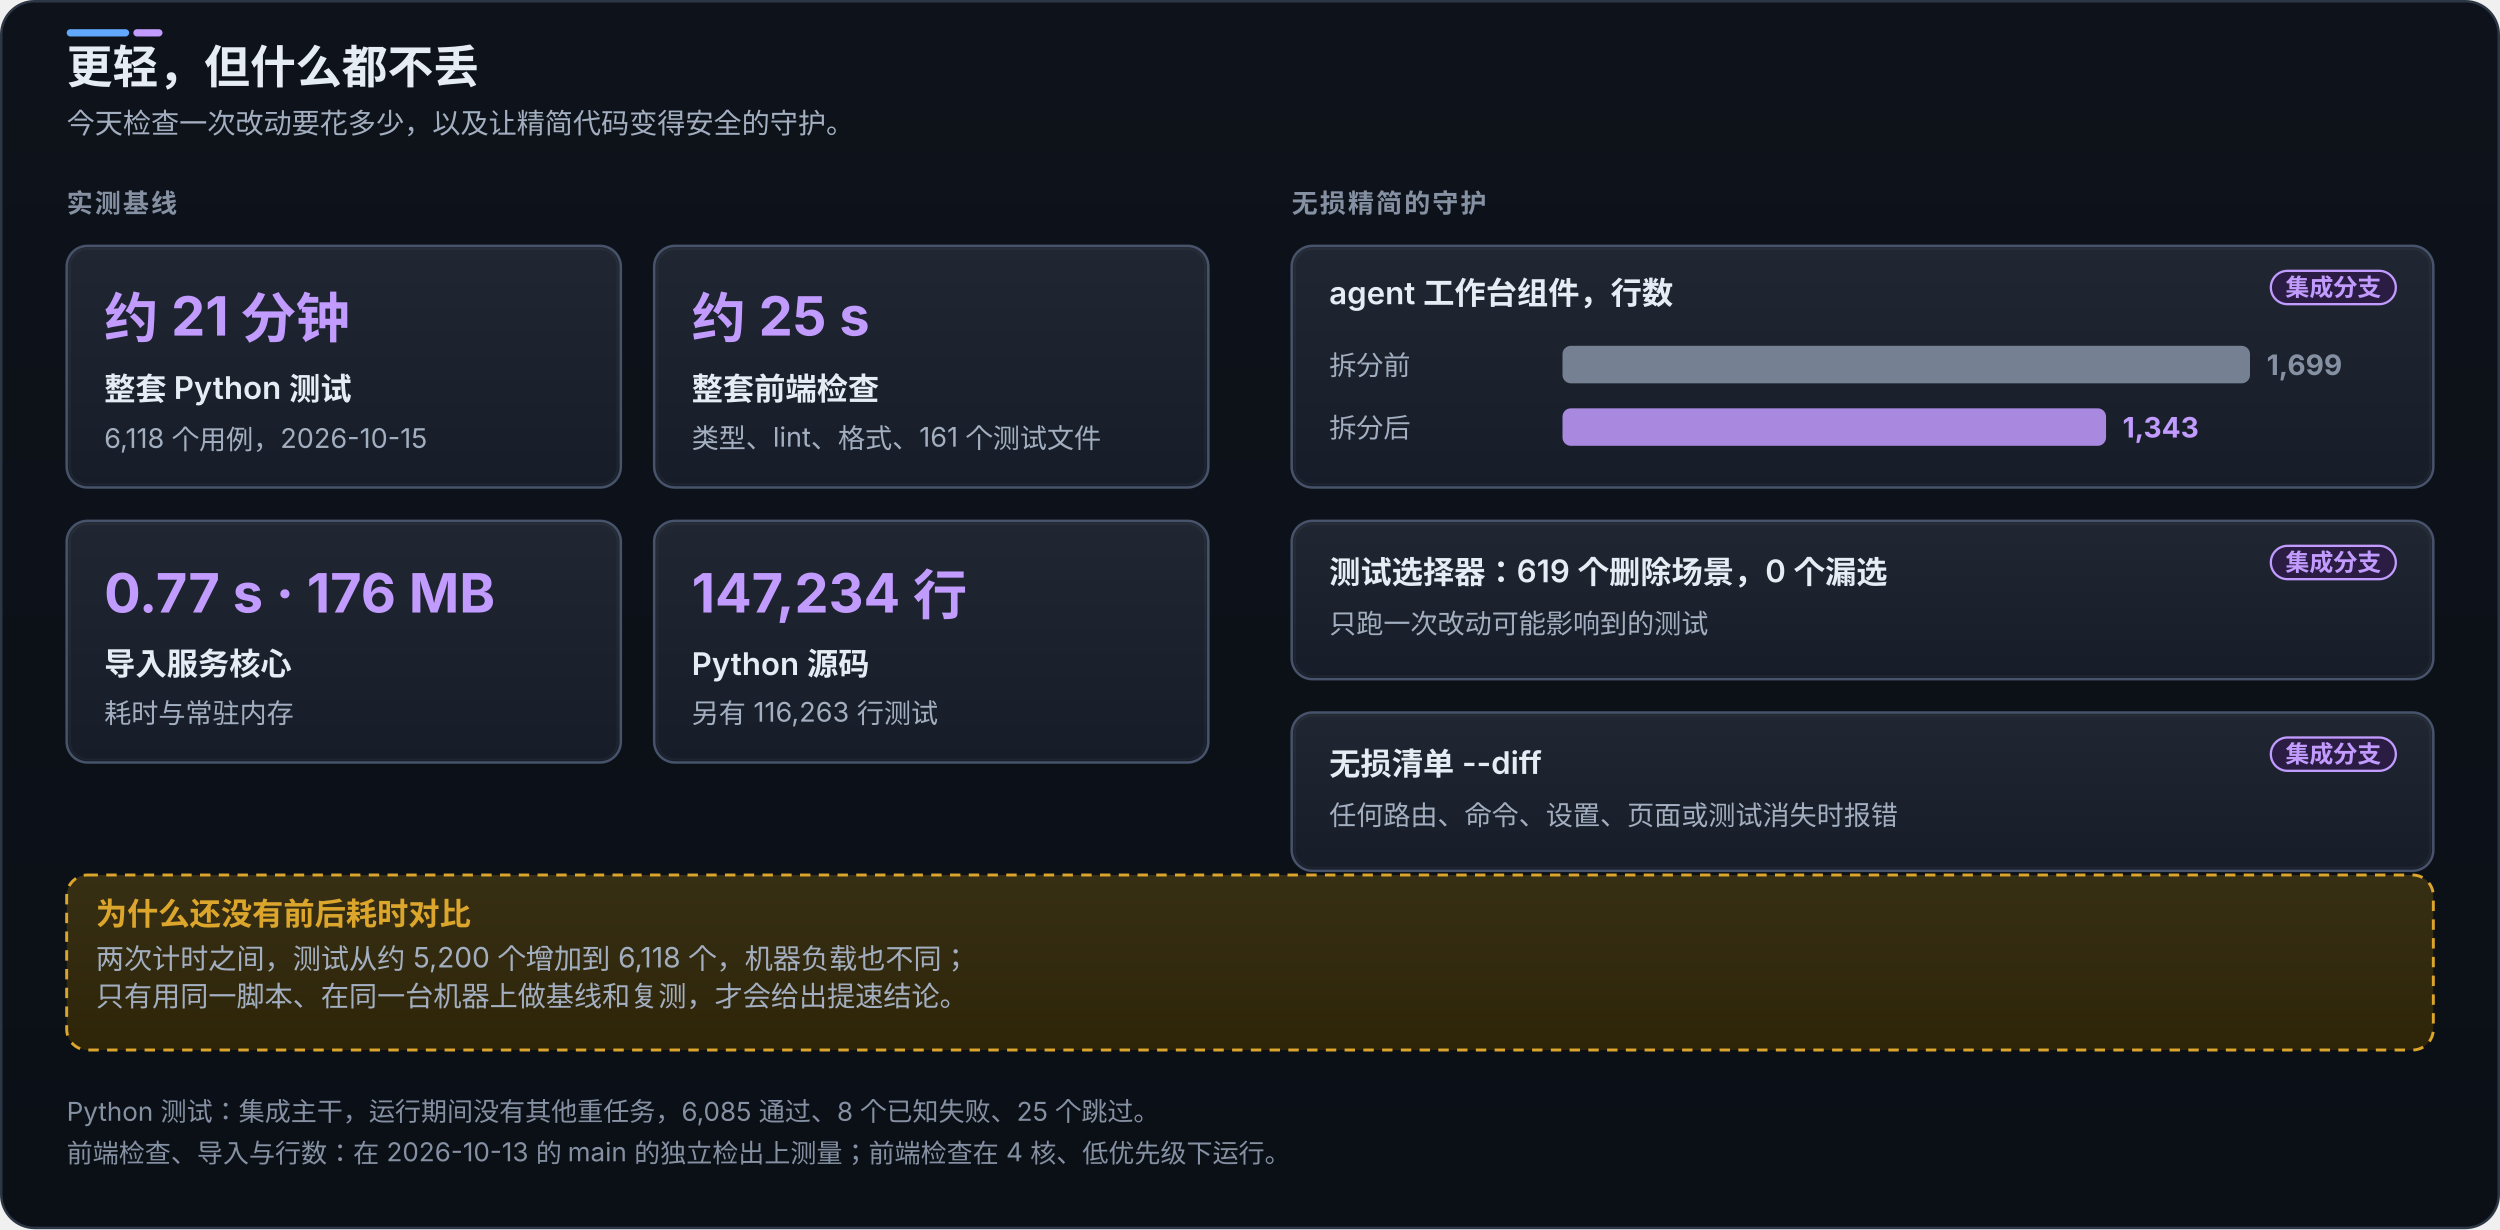
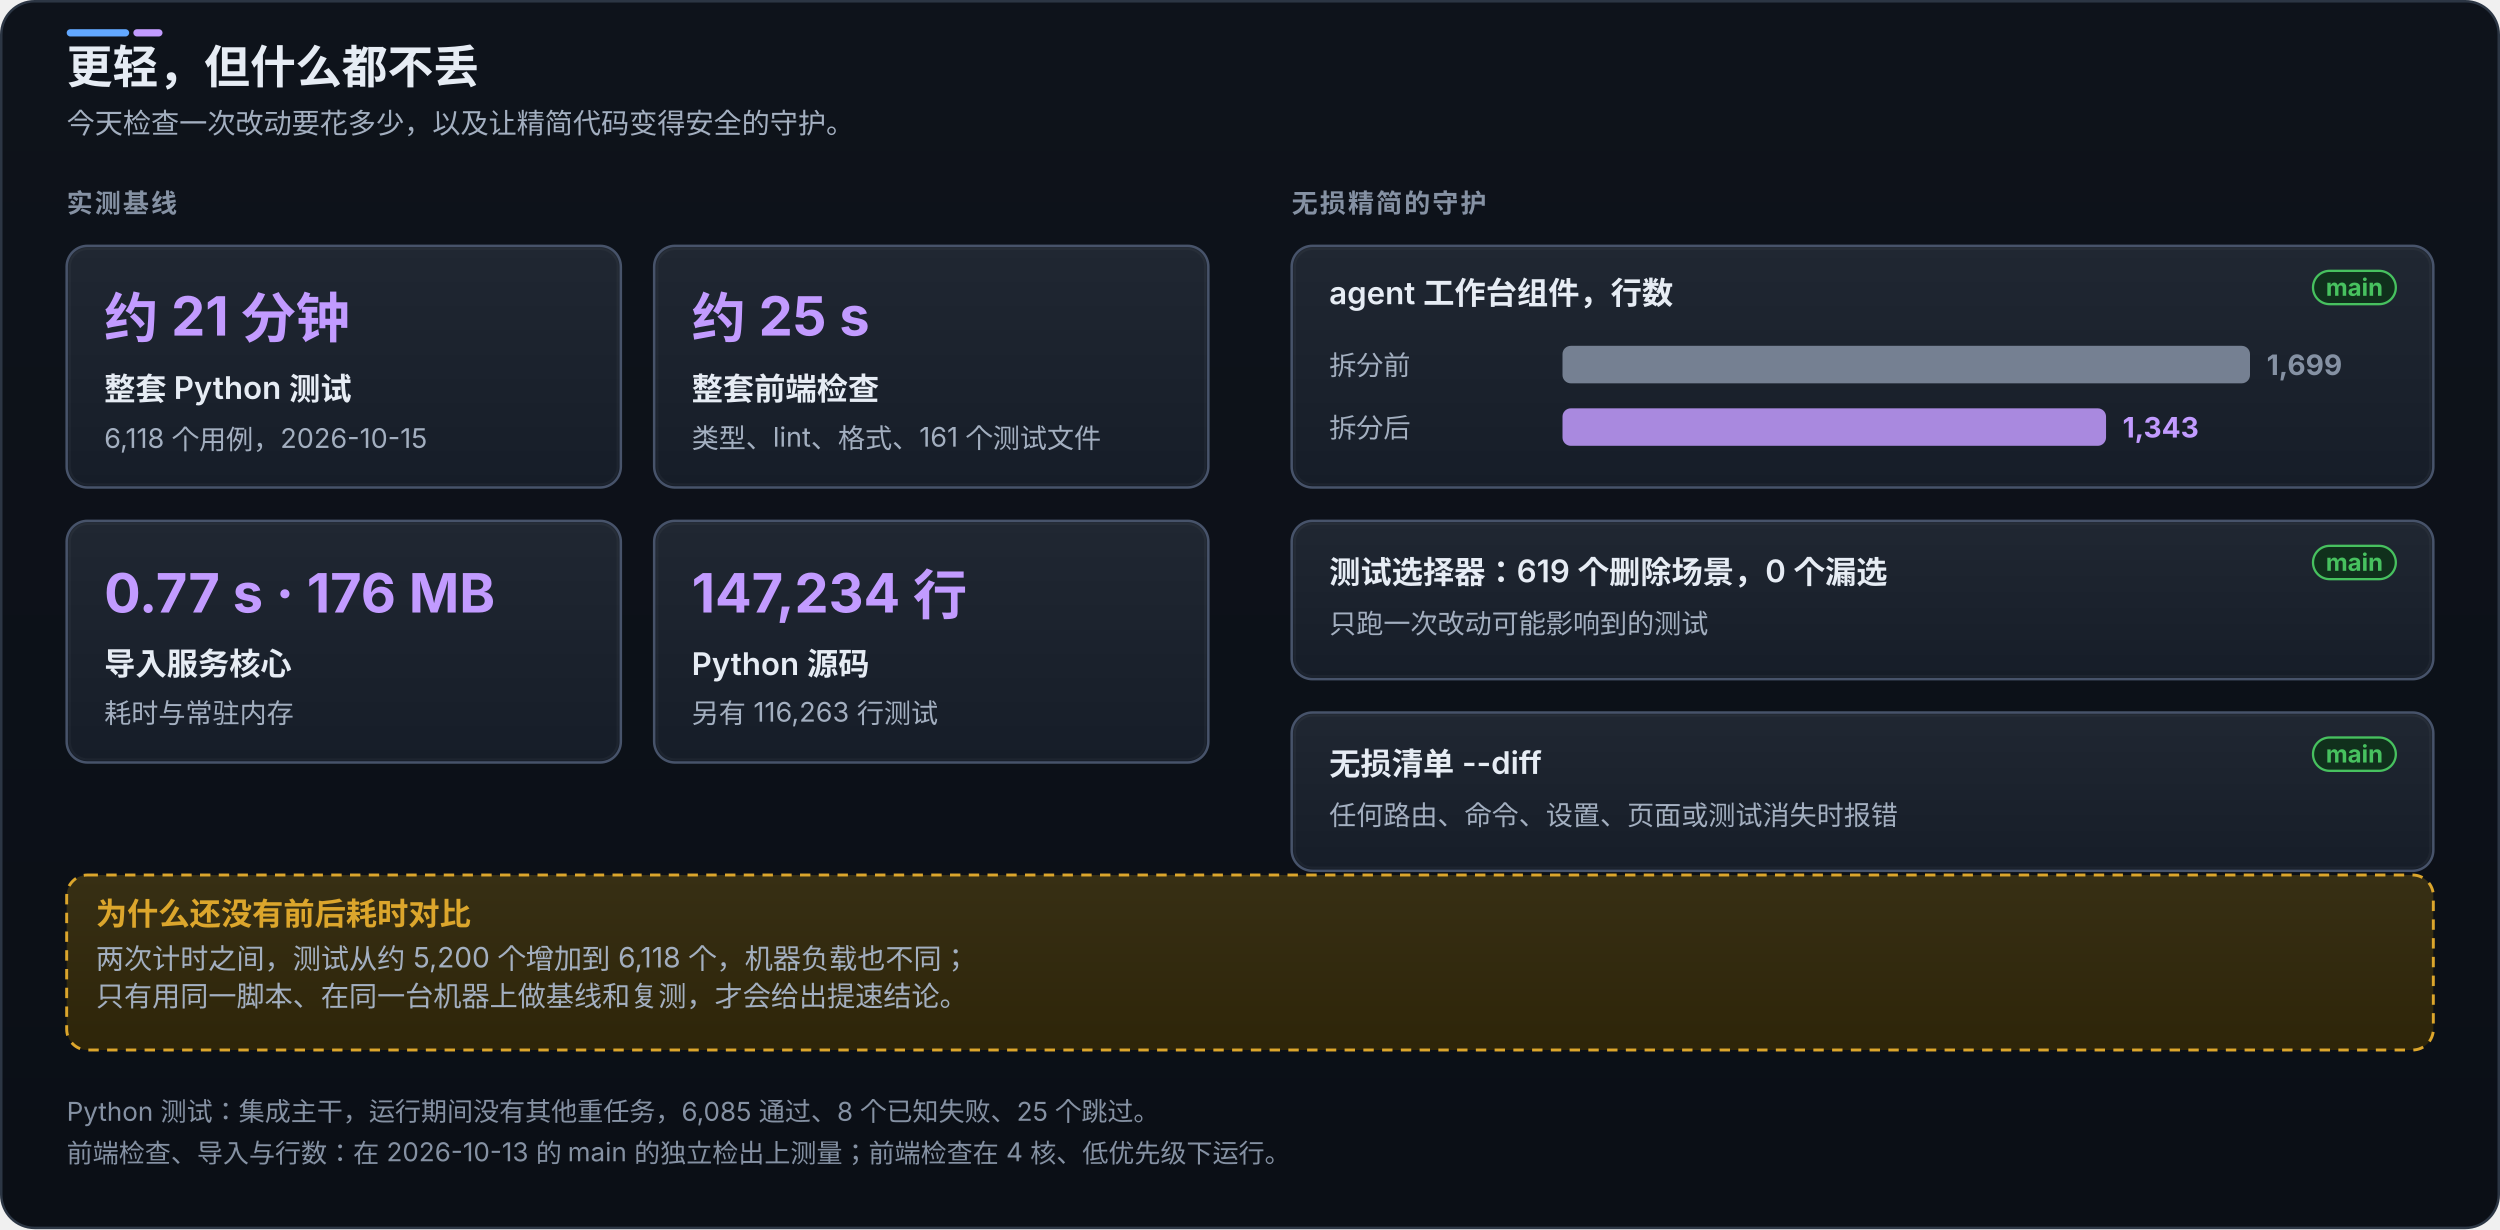
<svg xmlns="http://www.w3.org/2000/svg" viewBox="0 0 1200 590" width="1200" height="590" role="img" aria-labelledby="t d">
  <defs>
    <style>@media (prefers-reduced-motion: reduce) { * { animation: none !important; } }</style>
    <linearGradient id="g_box" x1="0" y1="0" x2="0" y2="1">
      <stop offset="0" stop-color="#202732" />
      <stop offset="1" stop-color="#161d28" />
    </linearGradient>
    <linearGradient id="g_gate" x1="0" y1="0" x2="0" y2="1">
      <stop offset="0" stop-color="#372f14" />
      <stop offset="1" stop-color="#2e2509" />
    </linearGradient>
    <linearGradient id="g_panel" x1="0" y1="0" x2="0" y2="1">
      <stop offset="0" stop-color="#0e131b" />
      <stop offset="1" stop-color="#0b0f16" />
    </linearGradient>
  </defs>
  <rect x="0.6" y="0.6" width="1198.8" height="588.8" rx="16" fill="url(#g_panel)" stroke="#2c3644" stroke-width="1.2" />
  <rect x="32" y="14" width="30" height="3.5" rx="1.75" fill="#62a8ff" />
  <rect x="64" y="14" width="14" height="3.5" rx="1.75" fill="#c29bff" />
  <text x="32" y="40" font-family="'Noto Sans SC', 'Source Han Sans SC', 'PingFang SC', 'Microsoft YaHei', Inter, -apple-system, 'Segoe UI', Roboto, 'Noto Sans', Helvetica, Arial, sans-serif" font-size="22" font-weight="700" text-anchor="start" fill="#e6ecf4">更轻，但什么都不丢</text>
  <text x="32" y="64" font-family="'Noto Sans SC', 'Source Han Sans SC', 'PingFang SC', 'Microsoft YaHei', Inter, -apple-system, 'Segoe UI', Roboto, 'Noto Sans', Helvetica, Arial, sans-serif" font-size="13.5" font-weight="400" text-anchor="start" fill="#a3afc0">今天检查一次改动要花多少，以及让精简代码变得安全的守护。</text>
  <text x="32" y="102" font-family="'Noto Sans SC', 'Source Han Sans SC', 'PingFang SC', 'Microsoft YaHei', Inter, -apple-system, 'Segoe UI', Roboto, 'Noto Sans', Helvetica, Arial, sans-serif" font-size="12.5" font-weight="700" text-anchor="start" fill="#8591a3" letter-spacing="0.08em">实测基线</text>
  <rect x="32" y="118" width="266" height="116" rx="10" fill="url(#g_box)" stroke="#47536a" stroke-width="1.2" />
  <rect x="33.5" y="119.5" width="263" height="113" rx="8.5" fill="none" stroke="#ffffff" stroke-opacity="0.035" stroke-width="1" />
  <text x="50" y="162" font-family="'Noto Sans SC', 'Source Han Sans SC', 'PingFang SC', 'Microsoft YaHei', Inter, -apple-system, 'Segoe UI', Roboto, 'Noto Sans', Helvetica, Arial, sans-serif" font-size="26" font-weight="700" text-anchor="start" fill="#c29bff">约 21 分钟</text>
  <text x="50" y="192" font-family="'Noto Sans SC', 'Source Han Sans SC', 'PingFang SC', 'Microsoft YaHei', Inter, -apple-system, 'Segoe UI', Roboto, 'Noto Sans', Helvetica, Arial, sans-serif" font-size="15" font-weight="600" text-anchor="start" fill="#e6ecf4">整套 Python 测试</text>
  <text x="50" y="215" font-family="'Noto Sans SC', 'Source Han Sans SC', 'PingFang SC', 'Microsoft YaHei', Inter, -apple-system, 'Segoe UI', Roboto, 'Noto Sans', Helvetica, Arial, sans-serif" font-size="13" font-weight="400" text-anchor="start" fill="#a3afc0">6,118 个用例，2026-10-15</text>
  <rect x="314" y="118" width="266" height="116" rx="10" fill="url(#g_box)" stroke="#47536a" stroke-width="1.2" />
  <rect x="315.5" y="119.5" width="263" height="113" rx="8.5" fill="none" stroke="#ffffff" stroke-opacity="0.035" stroke-width="1" />
  <text x="332" y="162" font-family="'Noto Sans SC', 'Source Han Sans SC', 'PingFang SC', 'Microsoft YaHei', Inter, -apple-system, 'Segoe UI', Roboto, 'Noto Sans', Helvetica, Arial, sans-serif" font-size="26" font-weight="700" text-anchor="start" fill="#c29bff">约 25 s</text>
  <text x="332" y="192" font-family="'Noto Sans SC', 'Source Han Sans SC', 'PingFang SC', 'Microsoft YaHei', Inter, -apple-system, 'Segoe UI', Roboto, 'Noto Sans', Helvetica, Arial, sans-serif" font-size="15" font-weight="600" text-anchor="start" fill="#e6ecf4">整套前端检查</text>
  <text x="332" y="215" font-family="'Noto Sans SC', 'Source Han Sans SC', 'PingFang SC', 'Microsoft YaHei', Inter, -apple-system, 'Segoe UI', Roboto, 'Noto Sans', Helvetica, Arial, sans-serif" font-size="13" font-weight="400" text-anchor="start" fill="#a3afc0">类型、lint、格式、161 个测试文件</text>
  <rect x="32" y="250" width="266" height="116" rx="10" fill="url(#g_box)" stroke="#47536a" stroke-width="1.2" />
  <rect x="33.5" y="251.5" width="263" height="113" rx="8.5" fill="none" stroke="#ffffff" stroke-opacity="0.035" stroke-width="1" />
  <text x="50" y="294" font-family="'Noto Sans SC', 'Source Han Sans SC', 'PingFang SC', 'Microsoft YaHei', Inter, -apple-system, 'Segoe UI', Roboto, 'Noto Sans', Helvetica, Arial, sans-serif" font-size="26" font-weight="700" text-anchor="start" fill="#c29bff">0.77 s · 176 MB</text>
  <text x="50" y="324" font-family="'Noto Sans SC', 'Source Han Sans SC', 'PingFang SC', 'Microsoft YaHei', Inter, -apple-system, 'Segoe UI', Roboto, 'Noto Sans', Helvetica, Arial, sans-serif" font-size="15" font-weight="600" text-anchor="start" fill="#e6ecf4">导入服务核心</text>
  <text x="50" y="347" font-family="'Noto Sans SC', 'Source Han Sans SC', 'PingFang SC', 'Microsoft YaHei', Inter, -apple-system, 'Segoe UI', Roboto, 'Noto Sans', Helvetica, Arial, sans-serif" font-size="13" font-weight="400" text-anchor="start" fill="#a3afc0">耗时与常驻内存</text>
  <rect x="314" y="250" width="266" height="116" rx="10" fill="url(#g_box)" stroke="#47536a" stroke-width="1.2" />
  <rect x="315.5" y="251.5" width="263" height="113" rx="8.5" fill="none" stroke="#ffffff" stroke-opacity="0.035" stroke-width="1" />
  <text x="332" y="294" font-family="'Noto Sans SC', 'Source Han Sans SC', 'PingFang SC', 'Microsoft YaHei', Inter, -apple-system, 'Segoe UI', Roboto, 'Noto Sans', Helvetica, Arial, sans-serif" font-size="26" font-weight="700" text-anchor="start" fill="#c29bff">147,234 行</text>
  <text x="332" y="324" font-family="'Noto Sans SC', 'Source Han Sans SC', 'PingFang SC', 'Microsoft YaHei', Inter, -apple-system, 'Segoe UI', Roboto, 'Noto Sans', Helvetica, Arial, sans-serif" font-size="15" font-weight="600" text-anchor="start" fill="#e6ecf4">Python 源码</text>
  <text x="332" y="347" font-family="'Noto Sans SC', 'Source Han Sans SC', 'PingFang SC', 'Microsoft YaHei', Inter, -apple-system, 'Segoe UI', Roboto, 'Noto Sans', Helvetica, Arial, sans-serif" font-size="13" font-weight="400" text-anchor="start" fill="#a3afc0">另有 116,263 行测试</text>
  <text x="620" y="102" font-family="'Noto Sans SC', 'Source Han Sans SC', 'PingFang SC', 'Microsoft YaHei', Inter, -apple-system, 'Segoe UI', Roboto, 'Noto Sans', Helvetica, Arial, sans-serif" font-size="12.5" font-weight="700" text-anchor="start" fill="#8591a3" letter-spacing="0.08em">无损精简的守护</text>
  <rect x="620" y="118" width="548" height="116" rx="10" fill="url(#g_box)" stroke="#47536a" stroke-width="1.2" />
  <rect x="621.5" y="119.5" width="545" height="113" rx="8.5" fill="none" stroke="#ffffff" stroke-opacity="0.035" stroke-width="1" />
  <text x="638" y="146" font-family="'Noto Sans SC', 'Source Han Sans SC', 'PingFang SC', 'Microsoft YaHei', Inter, -apple-system, 'Segoe UI', Roboto, 'Noto Sans', Helvetica, Arial, sans-serif" font-size="15" font-weight="600" text-anchor="start" fill="#e6ecf4">agent 工作台组件，行数</text>
-   <rect x="1090.0" y="130" width="60.0" height="16" rx="8" fill="#2a1c42" stroke="#c29bff" stroke-width="1.1" />
-   <text x="1120.0" y="142" font-family="'Noto Sans SC', 'Source Han Sans SC', 'PingFang SC', 'Microsoft YaHei', Inter, -apple-system, 'Segoe UI', Roboto, 'Noto Sans', Helvetica, Arial, sans-serif" font-size="11.5" font-weight="700" text-anchor="middle" fill="#c29bff">集成分支</text>
+   <rect x="1110.24" y="130" width="39.76" height="16" rx="8" fill="#10301c" stroke="#47c15f" stroke-width="1.1" />
+   <text x="1130.12" y="142" font-family="'Noto Sans SC', 'Source Han Sans SC', 'PingFang SC', 'Microsoft YaHei', Inter, -apple-system, 'Segoe UI', Roboto, 'Noto Sans', Helvetica, Arial, sans-serif" font-size="11.5" font-weight="700" text-anchor="middle" fill="#47c15f">main</text>
  <text x="638" y="180" font-family="'Noto Sans SC', 'Source Han Sans SC', 'PingFang SC', 'Microsoft YaHei', Inter, -apple-system, 'Segoe UI', Roboto, 'Noto Sans', Helvetica, Arial, sans-serif" font-size="13" font-weight="400" text-anchor="start" fill="#a3afc0">拆分前</text>
  <rect x="750" y="166" width="330.0" height="18" rx="4" fill="#8591a3" fill-opacity="0.85" />
  <text x="1088.0" y="180" font-family="'Noto Sans SC', 'Source Han Sans SC', 'PingFang SC', 'Microsoft YaHei', Inter, -apple-system, 'Segoe UI', Roboto, 'Noto Sans', Helvetica, Arial, sans-serif" font-size="13.5" font-weight="700" text-anchor="start" fill="#8591a3">1,699</text>
  <text x="638" y="210" font-family="'Noto Sans SC', 'Source Han Sans SC', 'PingFang SC', 'Microsoft YaHei', Inter, -apple-system, 'Segoe UI', Roboto, 'Noto Sans', Helvetica, Arial, sans-serif" font-size="13" font-weight="400" text-anchor="start" fill="#a3afc0">拆分后</text>
  <rect x="750" y="196" width="260.9" height="18" rx="4" fill="#c29bff" fill-opacity="0.85" />
  <text x="1018.853" y="210" font-family="'Noto Sans SC', 'Source Han Sans SC', 'PingFang SC', 'Microsoft YaHei', Inter, -apple-system, 'Segoe UI', Roboto, 'Noto Sans', Helvetica, Arial, sans-serif" font-size="13.5" font-weight="700" text-anchor="start" fill="#c29bff">1,343</text>
  <rect x="620" y="250" width="548" height="76" rx="10" fill="url(#g_box)" stroke="#47536a" stroke-width="1.2" />
  <rect x="621.5" y="251.5" width="545" height="73" rx="8.5" fill="none" stroke="#ffffff" stroke-opacity="0.035" stroke-width="1" />
  <text x="638" y="280" font-family="'Noto Sans SC', 'Source Han Sans SC', 'PingFang SC', 'Microsoft YaHei', Inter, -apple-system, 'Segoe UI', Roboto, 'Noto Sans', Helvetica, Arial, sans-serif" font-size="15" font-weight="600" text-anchor="start" fill="#e6ecf4">测试选择器：619 个删除场景，0 个漏选</text>
  <text x="638" y="304" font-family="'Noto Sans SC', 'Source Han Sans SC', 'PingFang SC', 'Microsoft YaHei', Inter, -apple-system, 'Segoe UI', Roboto, 'Noto Sans', Helvetica, Arial, sans-serif" font-size="13" font-weight="400" text-anchor="start" fill="#a3afc0">只跑一次改动可能影响到的测试</text>
-   <rect x="1090.0" y="262" width="60.0" height="16" rx="8" fill="#2a1c42" stroke="#c29bff" stroke-width="1.1" />
-   <text x="1120.0" y="274" font-family="'Noto Sans SC', 'Source Han Sans SC', 'PingFang SC', 'Microsoft YaHei', Inter, -apple-system, 'Segoe UI', Roboto, 'Noto Sans', Helvetica, Arial, sans-serif" font-size="11.5" font-weight="700" text-anchor="middle" fill="#c29bff">集成分支</text>
+   <rect x="1110.24" y="262" width="39.76" height="16" rx="8" fill="#10301c" stroke="#47c15f" stroke-width="1.1" />
+   <text x="1130.12" y="274" font-family="'Noto Sans SC', 'Source Han Sans SC', 'PingFang SC', 'Microsoft YaHei', Inter, -apple-system, 'Segoe UI', Roboto, 'Noto Sans', Helvetica, Arial, sans-serif" font-size="11.5" font-weight="700" text-anchor="middle" fill="#47c15f">main</text>
  <rect x="620" y="342" width="548" height="76" rx="10" fill="url(#g_box)" stroke="#47536a" stroke-width="1.2" />
  <rect x="621.5" y="343.5" width="545" height="73" rx="8.5" fill="none" stroke="#ffffff" stroke-opacity="0.035" stroke-width="1" />
  <text x="638" y="372" font-family="'Noto Sans SC', 'Source Han Sans SC', 'PingFang SC', 'Microsoft YaHei', Inter, -apple-system, 'Segoe UI', Roboto, 'Noto Sans', Helvetica, Arial, sans-serif" font-size="15" font-weight="600" text-anchor="start" fill="#e6ecf4">无损清单 --diff</text>
  <text x="638" y="396" font-family="'Noto Sans SC', 'Source Han Sans SC', 'PingFang SC', 'Microsoft YaHei', Inter, -apple-system, 'Segoe UI', Roboto, 'Noto Sans', Helvetica, Arial, sans-serif" font-size="13" font-weight="400" text-anchor="start" fill="#a3afc0">任何路由、命令、设置、页面或测试消失时报错</text>
-   <rect x="1090.0" y="354" width="60.0" height="16" rx="8" fill="#2a1c42" stroke="#c29bff" stroke-width="1.1" />
-   <text x="1120.0" y="366" font-family="'Noto Sans SC', 'Source Han Sans SC', 'PingFang SC', 'Microsoft YaHei', Inter, -apple-system, 'Segoe UI', Roboto, 'Noto Sans', Helvetica, Arial, sans-serif" font-size="11.5" font-weight="700" text-anchor="middle" fill="#c29bff">集成分支</text>
+   <rect x="1110.24" y="354" width="39.76" height="16" rx="8" fill="#10301c" stroke="#47c15f" stroke-width="1.1" />
+   <text x="1130.12" y="366" font-family="'Noto Sans SC', 'Source Han Sans SC', 'PingFang SC', 'Microsoft YaHei', Inter, -apple-system, 'Segoe UI', Roboto, 'Noto Sans', Helvetica, Arial, sans-serif" font-size="11.5" font-weight="700" text-anchor="middle" fill="#47c15f">main</text>
  <rect x="32" y="420" width="1136" height="84" rx="10" fill="url(#g_gate)" stroke="#dca62c" stroke-width="1.4" stroke-dasharray="5 4" />
  <text x="46" y="444" font-family="'Noto Sans SC', 'Source Han Sans SC', 'PingFang SC', 'Microsoft YaHei', Inter, -apple-system, 'Segoe UI', Roboto, 'Noto Sans', Helvetica, Arial, sans-serif" font-size="15" font-weight="600" text-anchor="start" fill="#dca62c">为什么还没有前后耗时对比</text>
  <text x="46" y="465" font-family="'Noto Sans SC', 'Source Han Sans SC', 'PingFang SC', 'Microsoft YaHei', Inter, -apple-system, 'Segoe UI', Roboto, 'Noto Sans', Helvetica, Arial, sans-serif" font-size="13.5" font-weight="400" text-anchor="start" fill="#a3afc0">两次计时之间，测试从约 5,200 个增加到 6,118 个，机器负载也不同；</text>
  <text x="46" y="483" font-family="'Noto Sans SC', 'Source Han Sans SC', 'PingFang SC', 'Microsoft YaHei', Inter, -apple-system, 'Segoe UI', Roboto, 'Noto Sans', Helvetica, Arial, sans-serif" font-size="13.5" font-weight="400" text-anchor="start" fill="#a3afc0">只有用同一脚本、在同一台机器上做基线和复测，才会给出提速结论。</text>
  <text x="32" y="538" font-family="'Noto Sans SC', 'Source Han Sans SC', 'PingFang SC', 'Microsoft YaHei', Inter, -apple-system, 'Segoe UI', Roboto, 'Noto Sans', Helvetica, Arial, sans-serif" font-size="12.5" font-weight="400" text-anchor="start" fill="#8591a3">Python 测试：集成主干，运行期间没有其他重任务，6,085 通过、8 个已知失败、25 个跳过。</text>
  <text x="32" y="558" font-family="'Noto Sans SC', 'Source Han Sans SC', 'PingFang SC', 'Microsoft YaHei', Inter, -apple-system, 'Segoe UI', Roboto, 'Noto Sans', Helvetica, Arial, sans-serif" font-size="12.5" font-weight="400" text-anchor="start" fill="#8591a3">前端检查、导入与行数：在 2026-10-13 的 main 的独立检出上测量；前端检查在 4 核、低优先级下运行。</text>
</svg>
